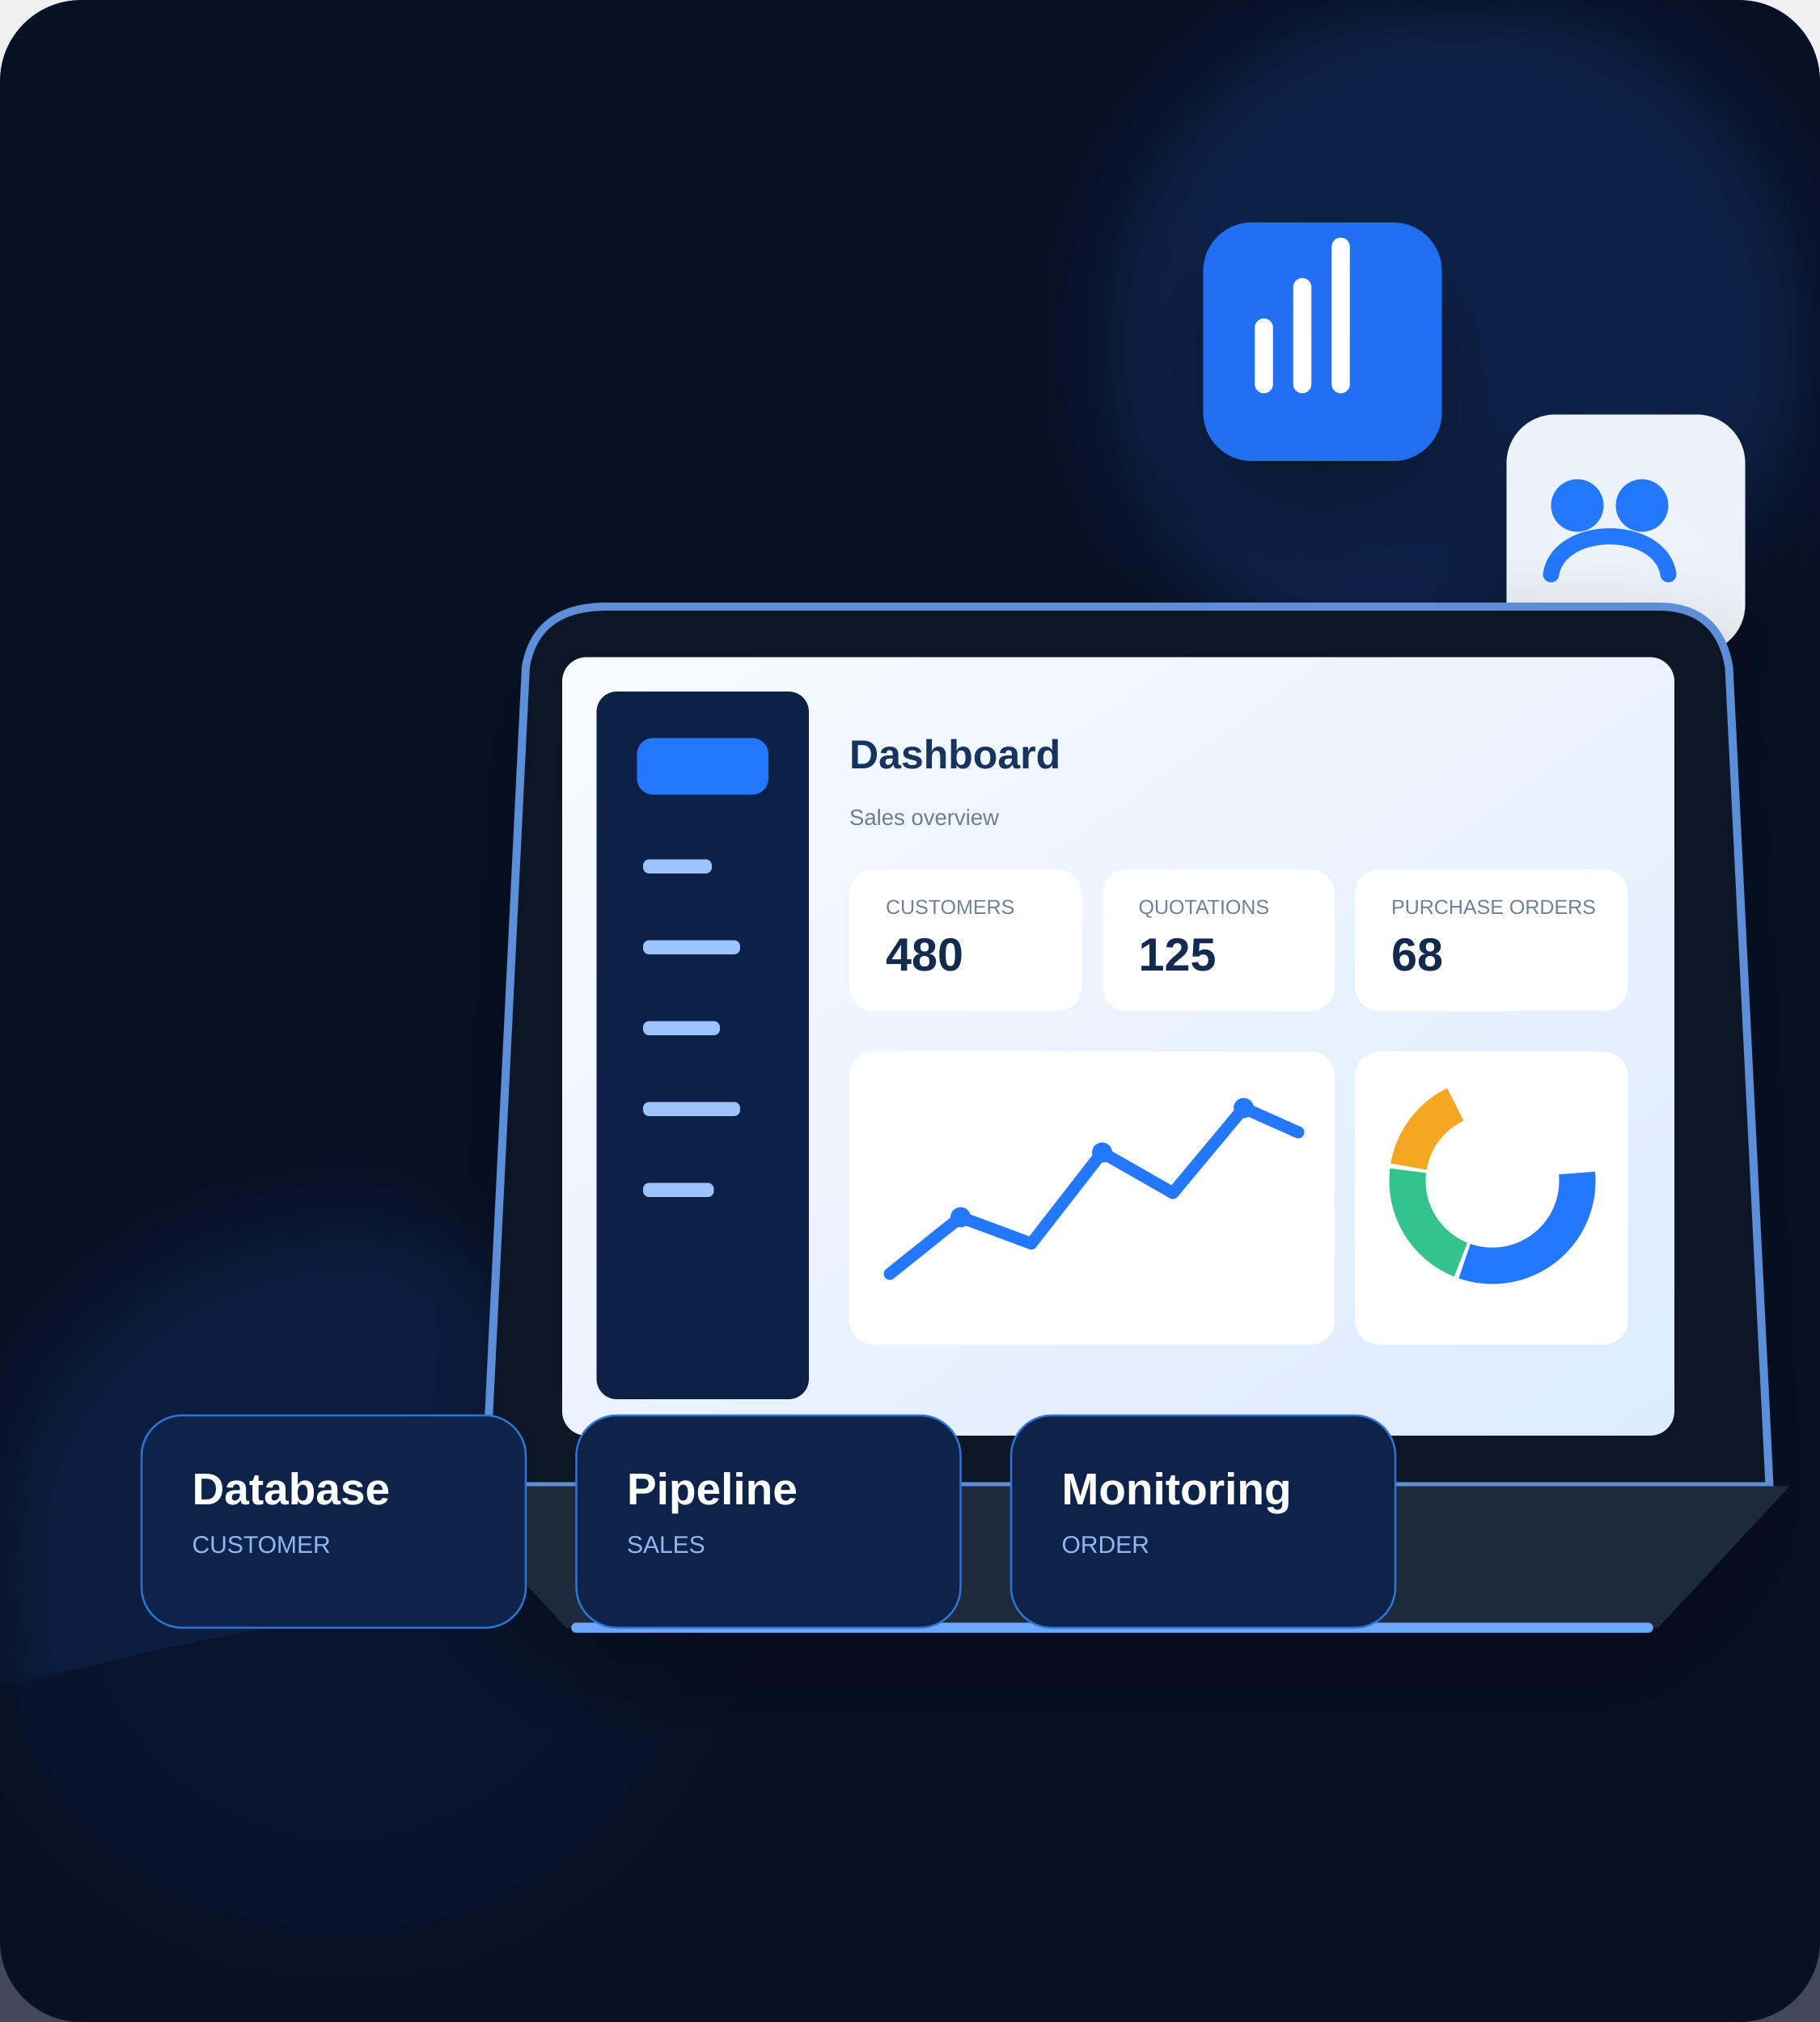
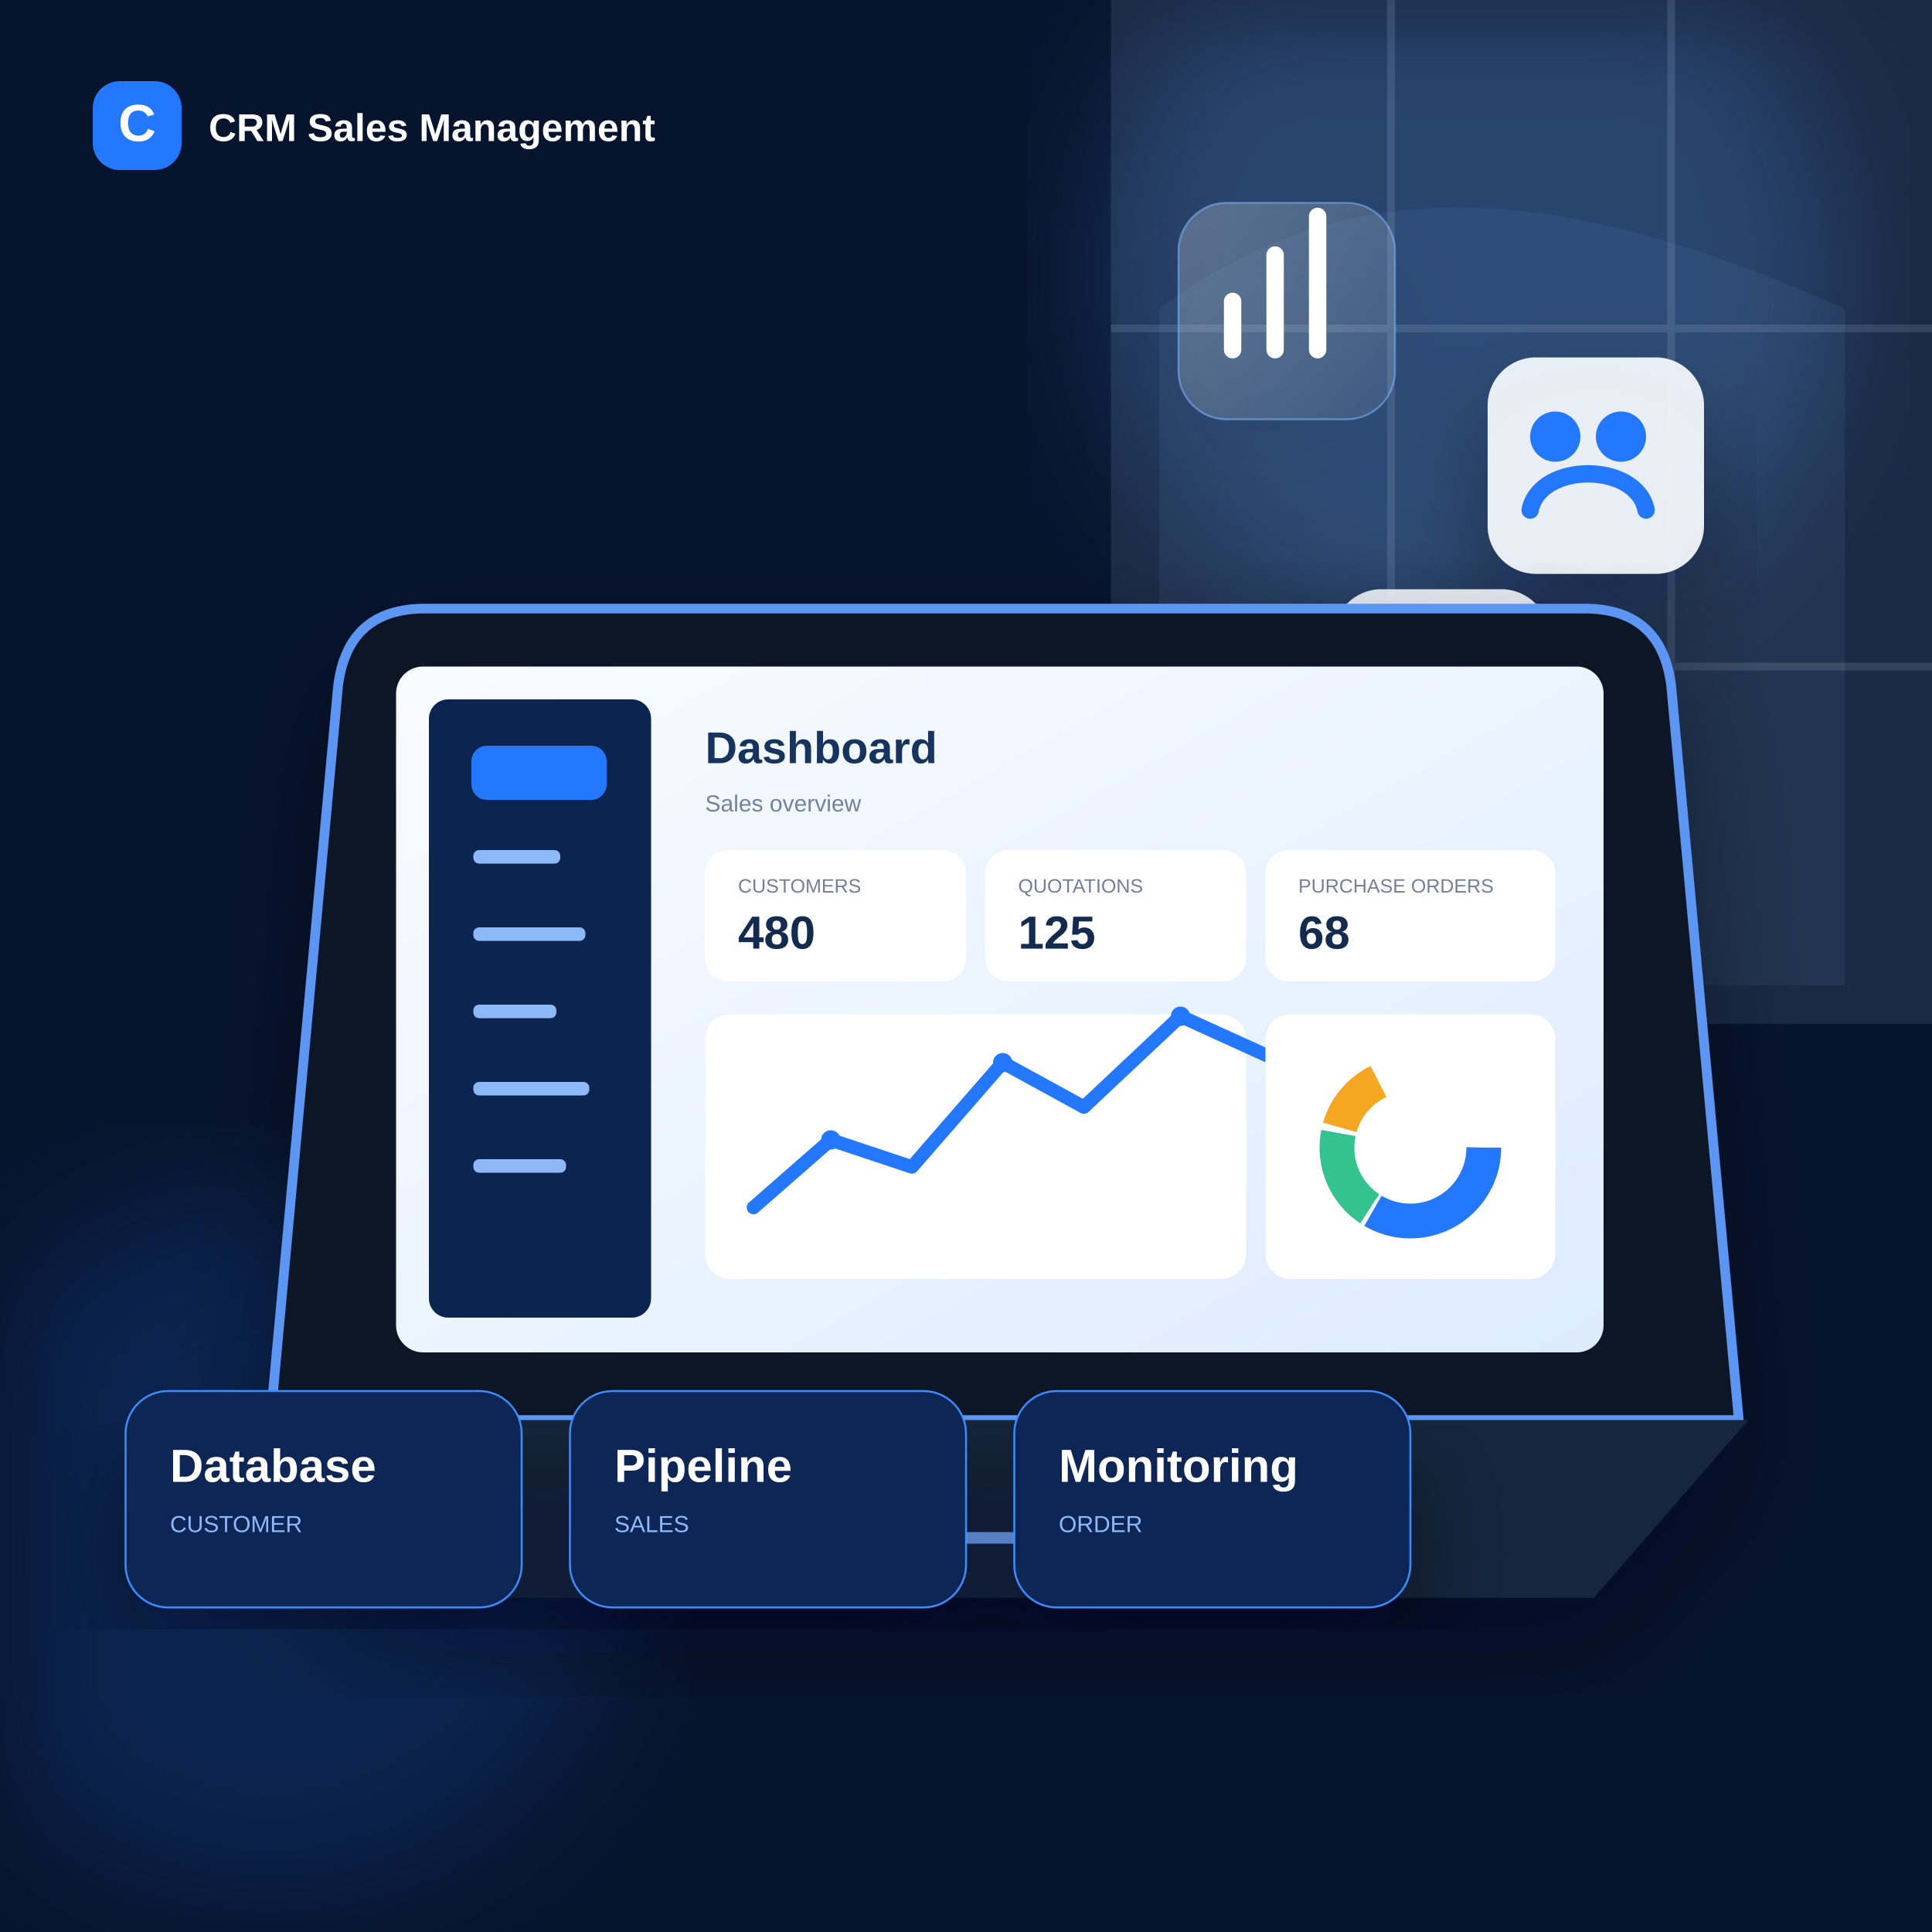
- <svg xmlns="http://www.w3.org/2000/svg" viewBox="0 0 900 1000" fill="none">
+ <svg xmlns="http://www.w3.org/2000/svg" viewBox="0 0 1000 1000" fill="none">
  <defs>
-     <linearGradient id="bg" x1="0" y1="0" x2="900" y2="1000">
-       <stop stop-color="#071126" />
-       <stop offset=".55" stop-color="#0B1F45" />
-       <stop offset="1" stop-color="#1769E8" />
+     <linearGradient id="bg" x1="0" y1="0" x2="1000" y2="1000">
+       <stop stop-color="#07142E" />
+       <stop offset=".58" stop-color="#0B2B62" />
+       <stop offset="1" stop-color="#1269E8" />
+     </linearGradient>
+     <linearGradient id="glass" x1="0" y1="0" x2="1" y2="1">
+       <stop stop-color="#FFFFFF" stop-opacity=".24" />
+       <stop offset="1" stop-color="#FFFFFF" stop-opacity=".06" />
    </linearGradient>
    <linearGradient id="screen" x1="0" y1="0" x2="1" y2="1">
-       <stop stop-color="#F8FBFF" />
-       <stop offset="1" stop-color="#DCEBFF" />
+       <stop stop-color="#F9FCFF" />
+       <stop offset="1" stop-color="#DDEBFF" />
    </linearGradient>
-     <linearGradient id="blue" x1="0" y1="0" x2="1" y2="1">
-       <stop stop-color="#2478FF" />
-       <stop offset="1" stop-color="#58A6FF" />
-     </linearGradient>
-     <filter id="glow">
-       <feGaussianBlur stdDeviation="18" />
+     <filter id="blur">
+       <feGaussianBlur stdDeviation="32" />
    </filter>
    <filter id="shadow">
-       <feDropShadow dx="0" dy="25" stdDeviation="25" flood-opacity=".35" />
+       <feDropShadow dx="0" dy="28" stdDeviation="28" flood-color="#020817" flood-opacity=".42" />
    </filter>
  </defs>
-   <rect width="900" height="1000" rx="40" fill="url(#bg)" />
-   <circle cx="720" cy="170" r="170" fill="#2E7BFF" opacity=".16" filter="url(#glow)" />
-   <circle cx="170" cy="780" r="170" fill="#2E7BFF" opacity=".12" filter="url(#glow)" />
-   <path d="M0 835 Q430 720 900 820 V1000H0Z" fill="#071126" opacity=".75" />
+   <rect width="1000" height="1000" fill="url(#bg)" />
+   <circle cx="760" cy="140" r="190" fill="#4F9BFF" opacity=".22" filter="url(#blur)" />
+   <circle cx="140" cy="800" r="180" fill="#2276FF" opacity=".16" filter="url(#blur)" />
+   <path d="M575 0h425v530H575z" fill="#B9D7FF" opacity=".11" />
+   <path d="M720 0v530M865 0v530M575 170h425M575 345h425" stroke="#DCEBFF" stroke-opacity=".13" stroke-width="4" />
+   <path d="M600 160c100-75 210-65 355 0v350H600z" fill="#8EC2FF" opacity=".07" />
+   <rect x="48" y="42" width="46" height="46" rx="14" fill="#2478FF" />
+   <text x="71" y="73" text-anchor="middle" font-family="Arial,sans-serif" font-size="27" font-weight="700" fill="white">C</text>
+   <text x="108" y="73" font-family="Arial,sans-serif" font-size="20" font-weight="700" fill="white">CRM Sales Management</text>
  <g filter="url(#shadow)">
-     <rect x="595" y="110" width="118" height="118" rx="24" fill="#2376FF" opacity=".92" />
-     <rect x="745" y="205" width="118" height="118" rx="24" fill="#F5FAFF" opacity=".96" />
-     <rect x="655" y="315" width="118" height="118" rx="24" fill="#F5FAFF" opacity=".94" />
+     <rect x="610" y="105" width="112" height="112" rx="25" fill="url(#glass)" stroke="#7DB4FF" stroke-opacity=".55" />
+     <rect x="770" y="185" width="112" height="112" rx="25" fill="#F7FBFF" fill-opacity=".92" />
+     <rect x="690" y="305" width="112" height="112" rx="25" fill="#F7FBFF" fill-opacity=".90" />
  </g>
-   <g stroke="#fff" stroke-width="9" stroke-linecap="round">
-     <path d="M625 190v-28M644 190v-48M663 190v-68" />
-   </g>
-   <g fill="#2478FF">
-     <circle cx="780" cy="250" r="13" />
-     <circle cx="812" cy="250" r="13" />
-     <path d="M767 284c4-25 54-25 58 0" stroke="#2478FF" stroke-width="8" fill="none" stroke-linecap="round" />
-     <path d="M686 365h55M686 390h35" stroke="#2478FF" stroke-width="10" stroke-linecap="round" />
-     <path d="M705 345v-22l16 10 16-22" stroke="#2478FF" stroke-width="7" fill="none" stroke-linecap="round" stroke-linejoin="round" />
+   <g stroke="#2478FF" stroke-width="9" stroke-linecap="round">
+     <path d="M638 181v-25M660 181v-49M682 181v-69" stroke="white" />
+     <circle cx="805" cy="226" r="13" fill="#2478FF" stroke="none" />
+     <circle cx="839" cy="226" r="13" fill="#2478FF" stroke="none" />
+     <path d="M792 264c5-25 55-25 60 0" />
+     <path d="M718 351h58M718 378h39" />
  </g>
  <g filter="url(#shadow)">
-     <path d="M260 330 Q265 300 300 300 H820 Q850 300 855 330 L875 735 H240Z" fill="#111827" stroke="#5C8FD8" stroke-width="4" />
-     <rect x="278" y="325" width="550" height="385" rx="12" fill="url(#screen)" />
-     <path d="M215 735 H885 L820 805 H280Z" fill="#1E293B" />
-     <path d="M285 805 H815" stroke="#6EA5FF" stroke-width="5" stroke-linecap="round" />
+     <path d="M175 355Q180 315 220 315H820Q860 315 865 355L900 735H140Z" fill="#111827" stroke="#5B96F2" stroke-width="5" />
+     <rect x="205" y="345" width="625" height="355" rx="14" fill="url(#screen)" />
+     <path d="M120 735h785l-80 92H200z" fill="#18263D" />
+     <path d="M330 796h370" stroke="#76AEFF" stroke-width="6" stroke-linecap="round" />
  </g>
-   <rect x="295" y="342" width="105" height="350" rx="10" fill="#0D2148" />
-   <rect x="315" y="365" width="65" height="28" rx="8" fill="#2478FF" />
-   <g fill="#9EC4FF">
-     <rect x="318" y="425" width="34" height="7" rx="3" />
-     <rect x="318" y="465" width="48" height="7" rx="3" />
-     <rect x="318" y="505" width="38" height="7" rx="3" />
-     <rect x="318" y="545" width="48" height="7" rx="3" />
-     <rect x="318" y="585" width="35" height="7" rx="3" />
+   <rect x="222" y="362" width="115" height="320" rx="10" fill="#0C2450" />
+   <rect x="244" y="386" width="70" height="28" rx="8" fill="#2478FF" />
+   <g fill="#8EB9F8">
+     <rect x="245" y="440" width="45" height="7" rx="3" />
+     <rect x="245" y="480" width="58" height="7" rx="3" />
+     <rect x="245" y="520" width="43" height="7" rx="3" />
+     <rect x="245" y="560" width="60" height="7" rx="3" />
+     <rect x="245" y="600" width="48" height="7" rx="3" />
  </g>
-   <g fill="#fff" font-family="Arial,sans-serif">
-     <text x="420" y="380" font-size="20" font-weight="700" fill="#17345F">Dashboard</text>
-     <text x="420" y="408" font-size="11" fill="#6B7C98">Sales overview</text>
-   </g>
+   <text x="365" y="395" font-family="Arial,sans-serif" font-size="23" font-weight="700" fill="#17345F">Dashboard</text>
+   <text x="365" y="420" font-family="Arial,sans-serif" font-size="12" fill="#72829A">Sales overview</text>
  <g>
-     <rect x="420" y="430" width="115" height="70" rx="12" fill="#fff" />
-     <rect x="545" y="430" width="115" height="70" rx="12" fill="#fff" />
-     <rect x="670" y="430" width="135" height="70" rx="12" fill="#fff" />
+     <rect x="365" y="440" width="135" height="68" rx="12" fill="white" />
+     <rect x="510" y="440" width="135" height="68" rx="12" fill="white" />
+     <rect x="655" y="440" width="150" height="68" rx="12" fill="white" />
    <g font-family="Arial,sans-serif">
-       <text x="438" y="452" font-size="10" fill="#71809A">CUSTOMERS</text>
-       <text x="438" y="480" font-size="23" font-weight="700" fill="#142B50">480</text>
-       <text x="563" y="452" font-size="10" fill="#71809A">QUOTATIONS</text>
-       <text x="563" y="480" font-size="23" font-weight="700" fill="#142B50">125</text>
-       <text x="688" y="452" font-size="10" fill="#71809A">PURCHASE ORDERS</text>
-       <text x="688" y="480" font-size="23" font-weight="700" fill="#142B50">68</text>
+       <text x="382" y="462" font-size="10" fill="#71809A">CUSTOMERS</text>
+       <text x="382" y="491" font-size="24" font-weight="700" fill="#142B50">480</text>
+       <text x="527" y="462" font-size="10" fill="#71809A">QUOTATIONS</text>
+       <text x="527" y="491" font-size="24" font-weight="700" fill="#142B50">125</text>
+       <text x="672" y="462" font-size="10" fill="#71809A">PURCHASE ORDERS</text>
+       <text x="672" y="491" font-size="24" font-weight="700" fill="#142B50">68</text>
    </g>
  </g>
-   <rect x="420" y="520" width="240" height="145" rx="12" fill="#fff" />
-   <path d="M440 630 L475 602 L510 615 L545 570 L580 590 L615 548 L642 560" stroke="#2478FF" stroke-width="6" fill="none" stroke-linecap="round" stroke-linejoin="round" />
+   <rect x="365" y="525" width="280" height="137" rx="13" fill="white" />
+   <path d="M390 625l40-35 42 14 47-54 42 23 50-47 55 25" stroke="#2478FF" stroke-width="7" fill="none" stroke-linecap="round" stroke-linejoin="round" />
  <g fill="#2478FF">
-     <circle cx="475" cy="602" r="5" />
-     <circle cx="545" cy="570" r="5" />
-     <circle cx="615" cy="548" r="5" />
+     <circle cx="430" cy="590" r="5" />
+     <circle cx="519" cy="550" r="5" />
+     <circle cx="611" cy="526" r="5" />
  </g>
-   <rect x="670" y="520" width="135" height="145" rx="12" fill="#fff" />
-   <circle cx="738" cy="584" r="42" stroke="#2478FF" stroke-width="18" stroke-dasharray="80 180" />
-   <circle cx="738" cy="584" r="42" stroke="#34C38F" stroke-width="18" stroke-dasharray="55 205" stroke-dashoffset="-82" />
-   <circle cx="738" cy="584" r="42" stroke="#F5A623" stroke-width="18" stroke-dasharray="40 220" stroke-dashoffset="-139" />
-   <g font-family="Arial,sans-serif">
-     <rect x="70" y="700" width="190" height="105" rx="20" fill="#0E2349" stroke="#2C75D9" />
-     <rect x="285" y="700" width="190" height="105" rx="20" fill="#0E2349" stroke="#2C75D9" />
-     <rect x="500" y="700" width="190" height="105" rx="20" fill="#0E2349" stroke="#2C75D9" />
-     <g fill="#fff">
-       <text x="95" y="744" font-size="22" font-weight="700">Database</text>
-       <text x="95" y="768" font-size="12" fill="#8DB8F5">CUSTOMER</text>
-       <text x="310" y="744" font-size="22" font-weight="700">Pipeline</text>
-       <text x="310" y="768" font-size="12" fill="#8DB8F5">SALES</text>
-       <text x="525" y="744" font-size="22" font-weight="700">Monitoring</text>
-       <text x="525" y="768" font-size="12" fill="#8DB8F5">ORDER</text>
-     </g>
+   <rect x="655" y="525" width="150" height="137" rx="13" fill="white" />
+   <circle cx="730" cy="594" r="38" stroke="#2478FF" stroke-width="18" stroke-dasharray="80 160" />
+   <circle cx="730" cy="594" r="38" stroke="#34C38F" stroke-width="18" stroke-dasharray="45 195" stroke-dashoffset="-82" />
+   <circle cx="730" cy="594" r="38" stroke="#F5A623" stroke-width="18" stroke-dasharray="32 208" stroke-dashoffset="-130" />
+   <g filter="url(#shadow)">
+     <rect x="65" y="720" width="205" height="112" rx="22" fill="#0C2856" stroke="#3E8BFF" />
+     <rect x="295" y="720" width="205" height="112" rx="22" fill="#0C2856" stroke="#3E8BFF" />
+     <rect x="525" y="720" width="205" height="112" rx="22" fill="#0C2856" stroke="#3E8BFF" />
+   </g>
+   <g font-family="Arial,sans-serif" fill="white">
+     <text x="88" y="767" font-size="24" font-weight="700">Database</text>
+     <text x="88" y="793" font-size="12" fill="#8EB9F8">CUSTOMER</text>
+     <text x="318" y="767" font-size="24" font-weight="700">Pipeline</text>
+     <text x="318" y="793" font-size="12" fill="#8EB9F8">SALES</text>
+     <text x="548" y="767" font-size="24" font-weight="700">Monitoring</text>
+     <text x="548" y="793" font-size="12" fill="#8EB9F8">ORDER</text>
  </g>
</svg>
